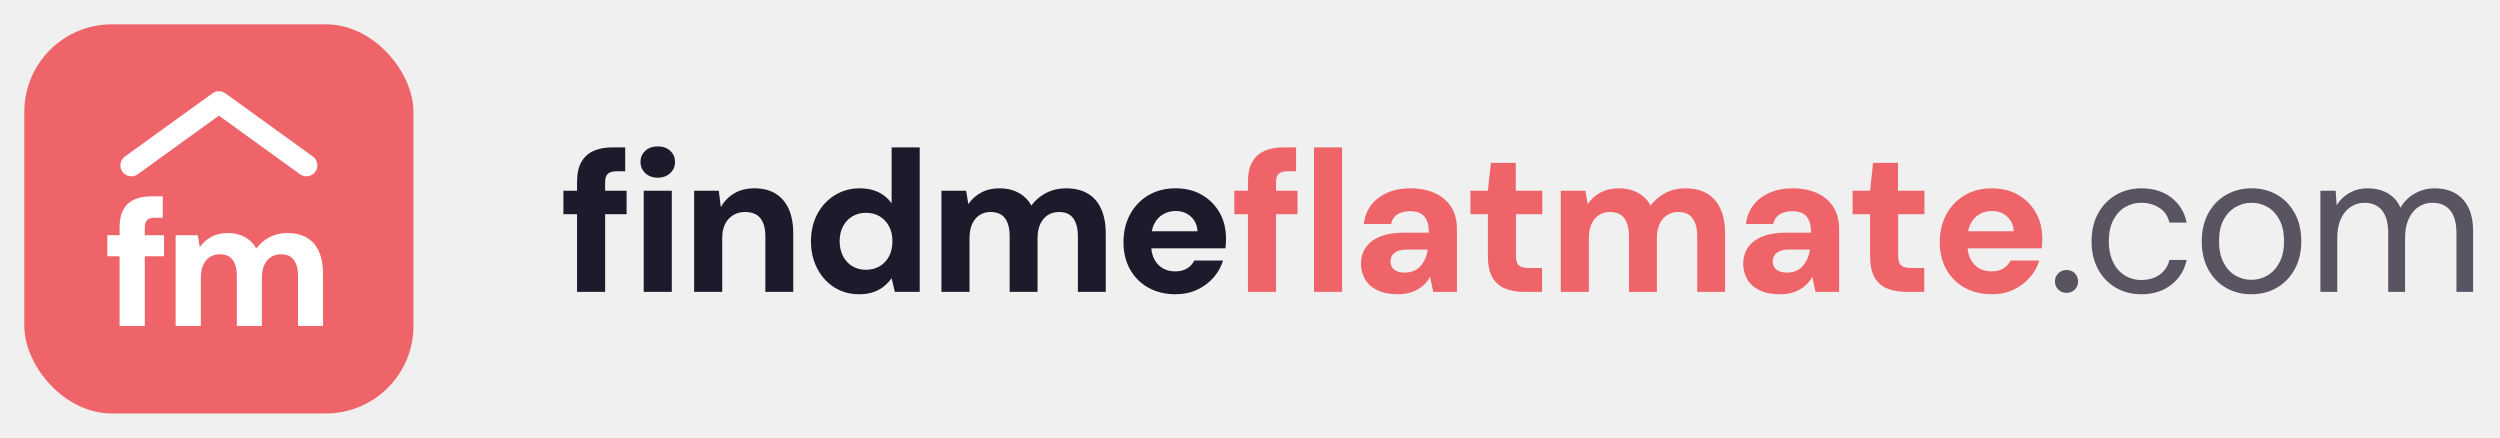
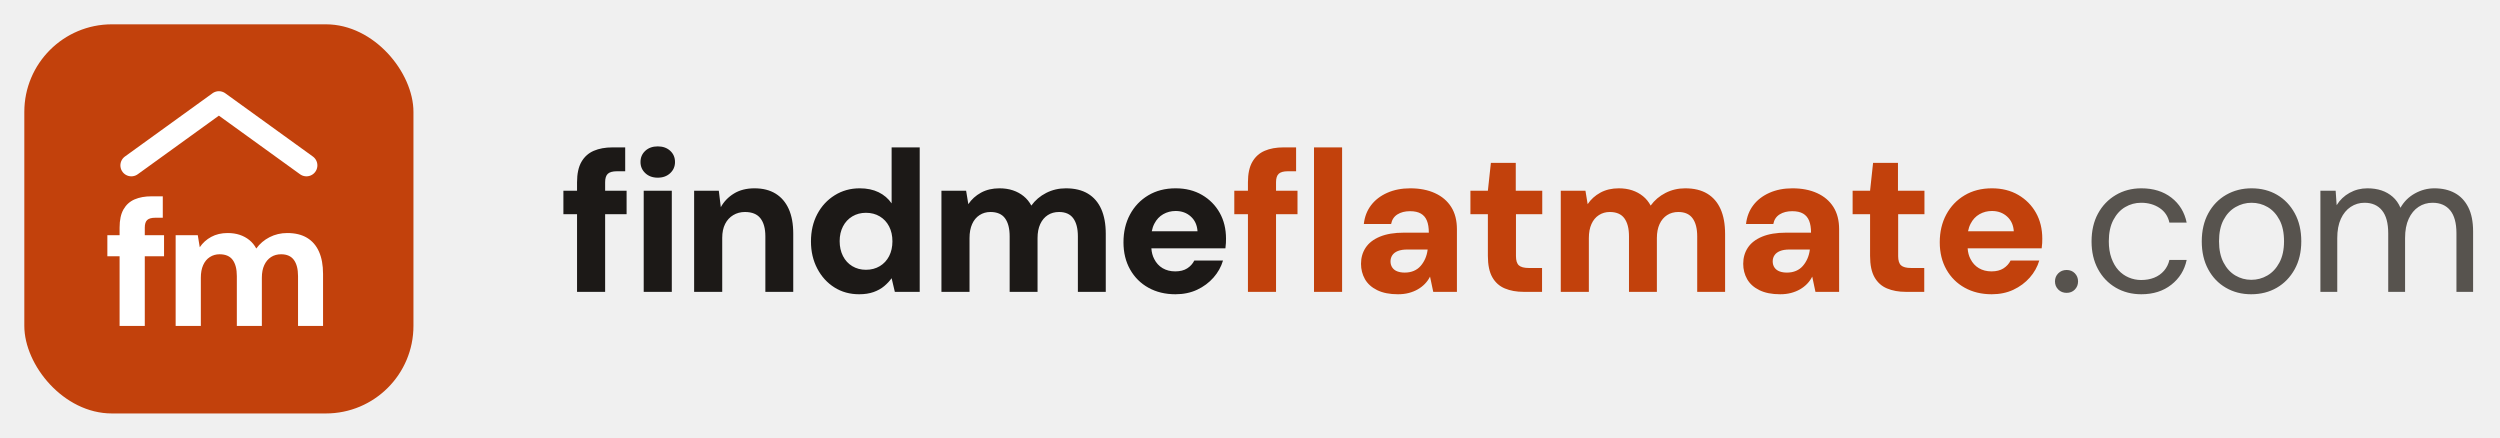
<svg xmlns="http://www.w3.org/2000/svg" viewBox="48 24 2467 432">
-   <path fill-rule="nonzero" fill="#EE6468" d="M 158.398 48 L 369.598 48 C 417.316 48 455.996 95.719 455.996 134.398 L 455.996 345.598 C 455.996 393.316 417.312 431.996 369.598 431.996 L 158.398 431.996 C 110.68 431.996 72 384.277 72 345.598 L 72 134.398 C 72 86.68 110.684 48 158.398 48 Z M 158.398 48 " />
+   <path fill-rule="nonzero" fill="#C2410C" d="M 158.398 48 L 369.598 48 C 417.316 48 455.996 95.719 455.996 134.398 L 455.996 345.598 C 455.996 393.316 417.312 431.996 369.598 431.996 L 158.398 431.996 C 110.68 431.996 72 384.277 72 345.598 L 72 134.398 C 72 86.68 110.684 48 158.398 48 Z M 158.398 48 " />
  <path fill="none" stroke-width="21.6" stroke-linecap="round" stroke-linejoin="round" stroke="#FFFFFF" stroke-miterlimit="4" d="M 177.602 187.199 L 264 124.801 L 350.398 187.199 " />
  <path fill-rule="nonzero" fill="#FFFFFF" d="M 166.012 345.602 L 166.012 276.867 L 153.938 276.867 L 153.938 256.09 L 166.012 256.09 L 166.012 248.629 C 166.012 241.055 167.316 235.016 169.922 230.516 C 172.523 226.016 176.164 222.762 180.844 220.746 C 185.52 218.734 191.055 217.727 197.449 217.727 L 208.637 217.727 L 208.637 238.863 L 201.355 238.863 C 197.566 238.863 194.871 239.602 193.273 241.082 C 191.676 242.562 190.875 245.078 190.875 248.629 L 190.875 256.09 L 209.879 256.09 L 209.879 276.867 L 190.875 276.867 L 190.875 345.602 Z M 221.328 345.602 L 221.328 256.09 L 243.172 256.09 L 245.125 267.988 C 247.969 263.727 251.727 260.324 256.402 257.777 C 261.082 255.23 266.496 253.957 272.656 253.957 C 277.035 253.957 281 254.551 284.555 255.734 C 288.105 256.918 291.273 258.637 294.055 260.887 C 296.836 263.133 299.117 265.918 300.895 269.23 C 304.328 264.496 308.707 260.766 314.035 258.043 C 319.363 255.32 325.164 253.957 331.441 253.957 C 339.254 253.957 345.766 255.527 350.977 258.664 C 356.188 261.801 360.121 266.359 362.785 272.34 C 365.449 278.32 366.781 285.629 366.781 294.273 L 366.781 345.602 L 342.098 345.602 L 342.098 296.406 C 342.098 289.539 340.734 284.238 338.012 280.508 C 335.289 276.781 331.086 274.914 325.402 274.914 C 321.613 274.914 318.297 275.832 315.457 277.668 C 312.613 279.504 310.395 282.137 308.797 285.57 C 307.199 289.004 306.398 293.148 306.398 298.004 L 306.398 345.602 L 281.711 345.602 L 281.711 296.406 C 281.711 289.539 280.352 284.238 277.629 280.508 C 274.902 276.781 270.582 274.914 264.664 274.914 C 261.109 274.914 257.914 275.832 255.07 277.668 C 252.23 279.504 250.039 282.137 248.5 285.57 C 246.961 289.004 246.191 293.148 246.191 298.004 L 246.191 345.602 Z M 221.328 345.602 " />
-   <path fill-rule="nonzero" fill="#1E1A2B" d="M 617.426 312 L 617.426 235.375 L 603.961 235.375 L 603.961 212.207 L 617.426 212.207 L 617.426 203.891 C 617.426 195.445 618.875 188.711 621.781 183.695 C 624.684 178.68 628.742 175.051 633.957 172.805 C 639.172 170.562 645.344 169.441 652.469 169.441 L 664.945 169.441 L 664.945 193.004 L 656.824 193.004 C 652.602 193.004 649.598 193.828 647.816 195.477 C 646.035 197.129 645.145 199.934 645.145 203.891 L 645.145 212.207 L 666.328 212.207 L 666.328 235.375 L 645.145 235.375 L 645.145 312 Z M 683.215 312 L 683.215 212.207 L 710.934 212.207 L 710.934 312 Z M 697.074 199.34 C 692.059 199.34 687.965 197.852 684.797 194.883 C 681.629 191.914 680.047 188.25 680.047 183.895 C 680.047 179.406 681.629 175.711 684.797 172.805 C 687.965 169.902 692.059 168.449 697.074 168.449 C 702.09 168.449 706.184 169.902 709.352 172.805 C 712.52 175.711 714.102 179.406 714.102 183.895 C 714.102 188.25 712.52 191.914 709.352 194.883 C 706.184 197.852 702.09 199.34 697.074 199.34 Z M 732.965 312 L 732.965 212.207 L 757.32 212.207 L 759.301 228.445 C 762.336 222.898 766.66 218.41 772.27 214.98 C 777.879 211.547 784.645 209.832 792.562 209.832 C 800.746 209.832 807.68 211.582 813.355 215.078 C 819.031 218.578 823.352 223.625 826.324 230.227 C 829.293 236.824 830.777 244.945 830.777 254.578 L 830.777 312 L 803.258 312 L 803.258 257.152 C 803.258 249.496 801.641 243.59 798.406 239.434 C 795.172 235.273 790.055 233.195 783.059 233.195 C 778.836 233.195 775.008 234.219 771.574 236.266 C 768.145 238.312 765.473 241.215 763.559 244.977 C 761.645 248.738 760.688 253.324 760.688 258.738 L 760.688 312 Z M 895.777 314.375 C 886.668 314.375 878.551 312.133 871.422 307.645 C 864.293 303.156 858.652 296.953 854.492 289.031 C 850.336 281.113 848.258 272.203 848.258 262.301 C 848.258 252.137 850.336 243.129 854.492 235.273 C 858.652 227.422 864.395 221.219 871.719 216.664 C 879.047 212.109 887.262 209.832 896.371 209.832 C 903.496 209.832 909.703 211.117 914.98 213.691 C 920.262 216.266 924.551 219.93 927.852 224.684 L 927.852 169.441 L 955.57 169.441 L 955.57 312 L 931.02 312 L 927.852 298.535 C 925.871 301.309 923.43 303.914 920.527 306.355 C 917.621 308.801 914.125 310.746 910.031 312.199 C 905.941 313.648 901.188 314.375 895.777 314.375 Z M 902.508 290.219 C 907.656 290.219 912.211 289.031 916.172 286.656 C 920.129 284.281 923.199 280.98 925.379 276.758 C 927.555 272.531 928.645 267.648 928.645 262.105 C 928.645 256.559 927.555 251.676 925.379 247.453 C 923.199 243.227 920.129 239.93 916.172 237.551 C 912.211 235.176 907.656 233.988 902.508 233.988 C 897.492 233.988 893.004 235.176 889.043 237.551 C 885.086 239.93 882.016 243.227 879.836 247.453 C 877.66 251.676 876.57 256.492 876.57 261.906 C 876.57 267.449 877.66 272.367 879.836 276.656 C 882.016 280.945 885.086 284.281 889.043 286.656 C 893.004 289.031 897.492 290.219 902.508 290.219 Z M 977.012 312 L 977.012 212.207 L 1001.363 212.207 L 1003.543 225.473 C 1006.711 220.723 1010.902 216.926 1016.113 214.09 C 1021.328 211.25 1027.367 209.832 1034.23 209.832 C 1039.117 209.832 1043.539 210.492 1047.496 211.812 C 1051.457 213.133 1054.988 215.047 1058.09 217.555 C 1061.191 220.062 1063.734 223.164 1065.715 226.859 C 1069.543 221.578 1074.426 217.422 1080.367 214.387 C 1086.305 211.352 1092.773 209.832 1099.77 209.832 C 1108.48 209.832 1115.742 211.582 1121.551 215.078 C 1127.359 218.578 1131.746 223.66 1134.719 230.324 C 1137.688 236.992 1139.172 245.141 1139.172 254.777 L 1139.172 312 L 1111.648 312 L 1111.648 257.152 C 1111.648 249.496 1110.133 243.59 1107.098 239.434 C 1104.059 235.273 1099.375 233.195 1093.039 233.195 C 1088.812 233.195 1085.117 234.219 1081.949 236.266 C 1078.781 238.312 1076.309 241.246 1074.523 245.074 C 1072.742 248.902 1071.852 253.523 1071.852 258.938 L 1071.852 312 L 1044.328 312 L 1044.328 257.152 C 1044.328 249.496 1042.812 243.59 1039.777 239.434 C 1036.738 235.273 1031.922 233.195 1025.32 233.195 C 1021.363 233.195 1017.797 234.219 1014.629 236.266 C 1011.461 238.312 1009.02 241.246 1007.305 245.074 C 1005.59 248.902 1004.73 253.523 1004.73 258.938 L 1004.73 312 Z M 1207.934 314.375 C 1197.898 314.375 1189.023 312.23 1181.301 307.941 C 1173.578 303.652 1167.539 297.645 1163.184 289.922 C 1158.828 282.199 1156.648 273.258 1156.648 263.094 C 1156.648 252.797 1158.797 243.656 1163.086 235.672 C 1167.375 227.684 1173.383 221.383 1181.102 216.762 C 1188.824 212.141 1197.836 209.832 1208.129 209.832 C 1218.031 209.832 1226.711 212.012 1234.168 216.367 C 1241.625 220.723 1247.434 226.598 1251.59 233.988 C 1255.75 241.379 1257.828 249.895 1257.828 259.531 C 1257.828 260.852 1257.797 262.301 1257.73 263.887 C 1257.664 265.469 1257.496 267.188 1257.234 269.035 L 1184.172 269.035 C 1184.438 272.992 1185.359 276.492 1186.945 279.527 C 1188.926 283.488 1191.695 286.523 1195.262 288.637 C 1198.824 290.746 1202.98 291.805 1207.734 291.805 C 1212.484 291.805 1216.414 290.812 1219.516 288.836 C 1222.617 286.855 1224.961 284.281 1226.543 281.113 L 1254.859 281.113 C 1253.012 287.316 1249.875 292.926 1245.453 297.941 C 1241.031 302.957 1235.652 306.949 1229.316 309.922 C 1222.98 312.891 1215.852 314.375 1207.934 314.375 Z M 1184.566 252.203 L 1229.711 252.203 C 1229.316 246.133 1227.105 241.281 1223.078 237.652 C 1219.055 234.02 1214.07 232.207 1208.129 232.207 C 1203.641 232.207 1199.551 233.262 1195.855 235.375 C 1192.156 237.484 1189.254 240.59 1187.141 244.68 C 1185.953 246.926 1185.098 249.434 1184.566 252.203 Z M 1184.566 252.203 " />
-   <path fill-rule="nonzero" fill="#EE6468" d="M 1279.465 312 L 1279.465 235.375 L 1266 235.375 L 1266 212.207 L 1279.465 212.207 L 1279.465 203.891 C 1279.465 195.445 1280.914 188.711 1283.82 183.695 C 1286.723 178.68 1290.781 175.051 1295.996 172.805 C 1301.211 170.562 1307.383 169.441 1314.512 169.441 L 1326.984 169.441 L 1326.984 193.004 L 1318.867 193.004 C 1314.641 193.004 1311.641 193.828 1309.855 195.477 C 1308.074 197.129 1307.184 199.934 1307.184 203.891 L 1307.184 212.207 L 1328.371 212.207 L 1328.371 235.375 L 1307.184 235.375 L 1307.184 312 Z M 1344.66 312 L 1344.66 169.441 L 1372.379 169.441 L 1372.379 312 Z M 1427.477 314.375 C 1419.293 314.375 1412.465 313.023 1406.984 310.316 C 1401.508 307.609 1397.48 303.98 1394.906 299.426 C 1392.332 294.871 1391.047 289.824 1391.047 284.281 C 1391.047 278.34 1392.562 273.059 1395.602 268.441 C 1398.637 263.82 1403.32 260.191 1409.656 257.551 C 1415.992 254.91 1423.914 253.59 1433.418 253.59 L 1457.969 253.59 C 1457.969 248.84 1457.344 244.91 1456.09 241.809 C 1454.836 238.707 1452.855 236.363 1450.148 234.781 C 1447.441 233.195 1443.848 232.402 1439.359 232.402 C 1434.473 232.402 1430.348 233.461 1426.984 235.57 C 1423.617 237.684 1421.539 240.852 1420.746 245.074 L 1393.816 245.074 C 1394.609 237.949 1396.984 231.777 1400.945 226.562 C 1404.906 221.348 1410.219 217.258 1416.887 214.285 C 1423.551 211.316 1431.109 209.832 1439.555 209.832 C 1448.93 209.832 1457.078 211.414 1464.008 214.586 C 1470.938 217.754 1476.285 222.305 1480.047 228.246 C 1483.809 234.188 1485.691 241.512 1485.691 250.223 L 1485.691 312 L 1462.324 312 L 1459.156 296.953 C 1457.84 299.594 1456.156 301.969 1454.109 304.078 C 1452.062 306.191 1449.719 308.008 1447.078 309.523 C 1444.441 311.043 1441.504 312.23 1438.27 313.09 C 1435.035 313.945 1431.438 314.375 1427.477 314.375 Z M 1434.211 292.992 C 1437.512 292.992 1440.48 292.43 1443.121 291.309 C 1445.762 290.188 1448.004 288.57 1449.852 286.457 C 1451.699 284.348 1453.219 281.938 1454.406 279.23 C 1455.594 276.523 1456.387 273.59 1456.781 270.422 L 1456.781 270.223 L 1436.785 270.223 C 1432.957 270.223 1429.82 270.719 1427.379 271.707 C 1424.938 272.695 1423.121 274.082 1421.934 275.863 C 1420.746 277.648 1420.152 279.66 1420.152 281.902 C 1420.152 284.281 1420.746 286.324 1421.934 288.043 C 1423.121 289.758 1424.773 291.012 1426.883 291.805 C 1428.996 292.598 1431.438 292.992 1434.211 292.992 Z M 1551.48 312 C 1544.484 312 1538.312 310.879 1532.969 308.633 C 1527.621 306.391 1523.496 302.695 1520.594 297.547 C 1517.688 292.398 1516.234 285.402 1516.234 276.559 L 1516.234 235.375 L 1499.012 235.375 L 1499.012 212.207 L 1516.234 212.207 L 1519.207 184.688 L 1543.758 184.688 L 1543.758 212.207 L 1569.895 212.207 L 1569.895 235.375 L 1543.957 235.375 L 1543.957 276.758 C 1543.957 281.113 1544.914 284.148 1546.828 285.863 C 1548.742 287.578 1552.008 288.438 1556.629 288.438 L 1569.695 288.438 L 1569.695 312 Z M 1588.164 312 L 1588.164 212.207 L 1612.52 212.207 L 1614.695 225.473 C 1617.863 220.723 1622.055 216.926 1627.27 214.09 C 1632.484 211.25 1638.523 209.832 1645.387 209.832 C 1650.27 209.832 1654.691 210.492 1658.652 211.812 C 1662.613 213.133 1666.145 215.047 1669.246 217.555 C 1672.348 220.062 1674.887 223.164 1676.867 226.859 C 1680.695 221.578 1685.578 217.422 1691.52 214.387 C 1697.461 211.352 1703.93 209.832 1710.926 209.832 C 1719.637 209.832 1726.895 211.582 1732.703 215.078 C 1738.512 218.578 1742.902 223.66 1745.871 230.324 C 1748.84 236.992 1750.324 245.141 1750.324 254.777 L 1750.324 312 L 1722.805 312 L 1722.805 257.152 C 1722.805 249.496 1721.285 243.59 1718.25 239.434 C 1715.215 235.273 1710.527 233.195 1704.191 233.195 C 1699.969 233.195 1696.273 234.219 1693.105 236.266 C 1689.938 238.312 1687.461 241.246 1685.68 245.074 C 1683.898 248.902 1683.008 253.523 1683.008 258.938 L 1683.008 312 L 1655.484 312 L 1655.484 257.152 C 1655.484 249.496 1653.965 243.59 1650.93 239.434 C 1647.895 235.273 1643.074 233.195 1636.477 233.195 C 1632.516 233.195 1628.953 234.219 1625.785 236.266 C 1622.617 238.312 1620.176 241.246 1618.457 245.074 C 1616.742 248.902 1615.883 253.523 1615.883 258.938 L 1615.883 312 Z M 1804.633 314.375 C 1796.449 314.375 1789.617 313.023 1784.141 310.316 C 1778.66 307.609 1774.637 303.98 1772.062 299.426 C 1769.488 294.871 1768.199 289.824 1768.199 284.281 C 1768.199 278.34 1769.719 273.059 1772.754 268.441 C 1775.789 263.82 1780.477 260.191 1786.812 257.551 C 1793.148 254.91 1801.066 253.59 1810.57 253.59 L 1835.125 253.59 C 1835.125 248.84 1834.496 244.91 1833.242 241.809 C 1831.988 238.707 1830.008 236.363 1827.305 234.781 C 1824.598 233.195 1821 232.402 1816.512 232.402 C 1811.629 232.402 1807.504 233.461 1804.137 235.57 C 1800.77 237.684 1798.691 240.852 1797.898 245.074 L 1770.973 245.074 C 1771.766 237.949 1774.141 231.777 1778.102 226.562 C 1782.059 221.348 1787.371 217.258 1794.039 214.285 C 1800.703 211.316 1808.262 209.832 1816.711 209.832 C 1826.082 209.832 1834.234 211.414 1841.164 214.586 C 1848.094 217.754 1853.438 222.305 1857.199 228.246 C 1860.965 234.188 1862.844 241.512 1862.844 250.223 L 1862.844 312 L 1839.48 312 L 1836.312 296.953 C 1834.992 299.594 1833.309 301.969 1831.262 304.078 C 1829.219 306.191 1826.875 308.008 1824.234 309.523 C 1821.594 311.043 1818.656 312.23 1815.422 313.09 C 1812.188 313.945 1808.594 314.375 1804.633 314.375 Z M 1811.363 292.992 C 1814.664 292.992 1817.633 292.43 1820.273 291.309 C 1822.914 290.188 1825.156 288.57 1827.008 286.457 C 1828.855 284.348 1830.371 281.938 1831.559 279.23 C 1832.746 276.523 1833.539 273.59 1833.938 270.422 L 1833.938 270.223 L 1813.938 270.223 C 1810.109 270.223 1806.977 270.719 1804.531 271.707 C 1802.09 272.695 1800.277 274.082 1799.09 275.863 C 1797.898 277.648 1797.305 279.66 1797.305 281.902 C 1797.305 284.281 1797.898 286.324 1799.09 288.043 C 1800.277 289.758 1801.926 291.012 1804.039 291.805 C 1806.148 292.598 1808.594 292.992 1811.363 292.992 Z M 1928.633 312 C 1921.637 312 1915.469 310.879 1910.121 308.633 C 1904.773 306.391 1900.648 302.695 1897.746 297.547 C 1894.844 292.398 1893.391 285.402 1893.391 276.559 L 1893.391 235.375 L 1876.164 235.375 L 1876.164 212.207 L 1893.391 212.207 L 1896.359 184.688 L 1920.91 184.688 L 1920.91 212.207 L 1947.047 212.207 L 1947.047 235.375 L 1921.109 235.375 L 1921.109 276.758 C 1921.109 281.113 1922.066 284.148 1923.98 285.863 C 1925.895 287.578 1929.16 288.438 1933.781 288.438 L 1946.852 288.438 L 1946.852 312 Z M 2013.434 314.375 C 2003.398 314.375 1994.523 312.23 1986.801 307.941 C 1979.078 303.652 1973.039 297.645 1968.684 289.922 C 1964.328 282.199 1962.148 273.258 1962.148 263.094 C 1962.148 252.797 1964.297 243.656 1968.586 235.672 C 1972.875 227.684 1978.883 221.383 1986.602 216.762 C 1994.324 212.141 2003.336 209.832 2013.629 209.832 C 2023.531 209.832 2032.211 212.012 2039.668 216.367 C 2047.125 220.723 2052.934 226.598 2057.09 233.988 C 2061.25 241.379 2063.328 249.895 2063.328 259.531 C 2063.328 260.852 2063.297 262.301 2063.23 263.887 C 2063.164 265.469 2062.996 267.188 2062.734 269.035 L 1989.672 269.035 C 1989.938 272.992 1990.859 276.492 1992.445 279.527 C 1994.426 283.488 1997.195 286.523 2000.762 288.637 C 2004.324 290.746 2008.48 291.805 2013.234 291.805 C 2017.984 291.805 2021.914 290.812 2025.016 288.836 C 2028.117 286.855 2030.461 284.281 2032.043 281.113 L 2060.359 281.113 C 2058.512 287.316 2055.375 292.926 2050.953 297.941 C 2046.531 302.957 2041.152 306.949 2034.816 309.922 C 2028.48 312.891 2021.352 314.375 2013.434 314.375 Z M 1990.066 252.203 L 2035.211 252.203 C 2034.816 246.133 2032.605 241.281 2028.578 237.652 C 2024.555 234.02 2019.57 232.207 2013.629 232.207 C 2009.141 232.207 2005.051 233.262 2001.355 235.375 C 1997.656 237.484 1994.754 240.59 1992.641 244.68 C 1991.453 246.926 1990.598 249.434 1990.066 252.203 Z M 1990.066 252.203 " />
-   <path fill-rule="nonzero" fill="#5A5361" d="M 2087.34 312.988 C 2084.039 312.988 2081.301 311.902 2079.121 309.723 C 2076.945 307.547 2075.855 304.871 2075.855 301.703 C 2075.855 298.535 2076.945 295.863 2079.121 293.684 C 2081.301 291.508 2084.039 290.418 2087.34 290.418 C 2090.641 290.418 2093.348 291.508 2095.457 293.684 C 2097.57 295.863 2098.625 298.535 2098.625 301.703 C 2098.625 304.871 2097.57 307.547 2095.457 309.723 C 2093.348 311.902 2090.641 312.988 2087.34 312.988 Z M 2161.051 314.375 C 2151.68 314.375 2143.262 312.199 2135.805 307.844 C 2128.348 303.484 2122.508 297.383 2118.281 289.527 C 2114.059 281.672 2111.945 272.598 2111.945 262.301 C 2111.945 251.742 2114.059 242.566 2118.281 234.781 C 2122.508 226.992 2128.348 220.887 2135.805 216.465 C 2143.262 212.043 2151.68 209.832 2161.051 209.832 C 2172.93 209.832 2182.828 212.902 2190.75 219.039 C 2198.672 225.176 2203.688 233.395 2205.797 243.691 L 2188.77 243.691 C 2187.449 237.484 2184.215 232.668 2179.066 229.234 C 2173.922 225.805 2167.848 224.09 2160.852 224.09 C 2155.176 224.09 2149.93 225.508 2145.109 228.344 C 2140.293 231.184 2136.398 235.441 2133.43 241.117 C 2130.461 246.793 2128.973 253.789 2128.973 262.105 C 2128.973 268.309 2129.832 273.82 2131.547 278.637 C 2133.266 283.453 2135.574 287.449 2138.477 290.617 C 2141.383 293.785 2144.781 296.191 2148.676 297.844 C 2152.57 299.492 2156.629 300.316 2160.852 300.316 C 2165.605 300.316 2169.895 299.559 2173.723 298.039 C 2177.551 296.523 2180.785 294.246 2183.426 291.211 C 2186.062 288.176 2187.848 284.609 2188.77 280.52 L 2205.797 280.52 C 2203.688 290.551 2198.637 298.699 2190.652 304.973 C 2182.664 311.242 2172.797 314.375 2161.051 314.375 Z M 2269.41 314.375 C 2260.172 314.375 2251.855 312.23 2244.461 307.941 C 2237.07 303.652 2231.262 297.578 2227.039 289.727 C 2222.812 281.871 2220.703 272.73 2220.703 262.301 C 2220.703 251.609 2222.848 242.336 2227.137 234.484 C 2231.426 226.629 2237.301 220.559 2244.758 216.266 C 2252.219 211.977 2260.566 209.832 2269.805 209.832 C 2279.309 209.832 2287.727 211.977 2295.051 216.266 C 2302.379 220.559 2308.184 226.629 2312.477 234.484 C 2316.766 242.336 2318.91 251.543 2318.91 262.105 C 2318.91 272.664 2316.73 281.871 2312.375 289.727 C 2308.02 297.578 2302.145 303.652 2294.754 307.941 C 2287.363 312.23 2278.914 314.375 2269.41 314.375 Z M 2269.609 300.121 C 2275.285 300.121 2280.562 298.699 2285.449 295.863 C 2290.332 293.023 2294.293 288.77 2297.328 283.094 C 2300.363 277.414 2301.883 270.422 2301.883 262.105 C 2301.883 253.656 2300.398 246.629 2297.426 241.016 C 2294.457 235.406 2290.562 231.184 2285.746 228.344 C 2280.926 225.508 2275.613 224.09 2269.805 224.09 C 2264.262 224.09 2259.016 225.508 2254.066 228.344 C 2249.113 231.184 2245.156 235.406 2242.184 241.016 C 2239.215 246.629 2237.73 253.656 2237.73 262.105 C 2237.73 270.422 2239.215 277.414 2242.184 283.094 C 2245.156 288.77 2249.051 293.023 2253.867 295.863 C 2258.684 298.699 2263.934 300.121 2269.609 300.121 Z M 2337.773 312 L 2337.773 212.207 L 2352.82 212.207 L 2353.812 226.465 C 2356.98 221.316 2361.238 217.258 2366.582 214.285 C 2371.93 211.316 2377.77 209.832 2384.105 209.832 C 2389.254 209.832 2393.906 210.523 2398.066 211.91 C 2402.223 213.297 2405.918 215.41 2409.152 218.246 C 2412.387 221.086 2414.93 224.684 2416.777 229.039 C 2420.207 222.965 2424.961 218.246 2431.031 214.883 C 2437.105 211.516 2443.508 209.832 2450.238 209.832 C 2458.027 209.832 2464.758 211.383 2470.434 214.484 C 2476.109 217.586 2480.531 222.273 2483.699 228.543 C 2486.867 234.812 2488.453 242.766 2488.453 252.402 L 2488.453 312 L 2472.02 312 L 2472.02 254.184 C 2472.02 244.152 2469.973 236.629 2465.879 231.613 C 2461.789 226.598 2455.98 224.09 2448.457 224.09 C 2443.309 224.09 2438.688 225.441 2434.598 228.148 C 2430.504 230.852 2427.27 234.781 2424.895 239.93 C 2422.52 245.074 2421.328 251.41 2421.328 258.938 L 2421.328 312 L 2404.699 312 L 2404.699 254.184 C 2404.699 244.152 2402.652 236.629 2398.559 231.613 C 2394.469 226.598 2388.727 224.09 2381.336 224.09 C 2376.316 224.09 2371.766 225.441 2367.672 228.148 C 2363.578 230.852 2360.348 234.781 2357.969 239.93 C 2355.594 245.074 2354.406 251.41 2354.406 258.938 L 2354.406 312 Z M 2337.773 312 " />
+   <path fill-rule="nonzero" fill="#1C1917" d="M 617.426 312 L 617.426 235.375 L 603.961 235.375 L 603.961 212.207 L 617.426 212.207 L 617.426 203.891 C 617.426 195.445 618.875 188.711 621.781 183.695 C 624.684 178.68 628.742 175.051 633.957 172.805 C 639.172 170.562 645.344 169.441 652.469 169.441 L 664.945 169.441 L 664.945 193.004 L 656.824 193.004 C 652.602 193.004 649.598 193.828 647.816 195.477 C 646.035 197.129 645.145 199.934 645.145 203.891 L 645.145 212.207 L 666.328 212.207 L 666.328 235.375 L 645.145 235.375 L 645.145 312 Z M 683.215 312 L 683.215 212.207 L 710.934 212.207 L 710.934 312 Z M 697.074 199.34 C 692.059 199.34 687.965 197.852 684.797 194.883 C 681.629 191.914 680.047 188.25 680.047 183.895 C 680.047 179.406 681.629 175.711 684.797 172.805 C 687.965 169.902 692.059 168.449 697.074 168.449 C 702.09 168.449 706.184 169.902 709.352 172.805 C 712.52 175.711 714.102 179.406 714.102 183.895 C 714.102 188.25 712.52 191.914 709.352 194.883 C 706.184 197.852 702.09 199.34 697.074 199.34 Z M 732.965 312 L 732.965 212.207 L 757.32 212.207 L 759.301 228.445 C 762.336 222.898 766.66 218.41 772.27 214.98 C 777.879 211.547 784.645 209.832 792.562 209.832 C 800.746 209.832 807.68 211.582 813.355 215.078 C 819.031 218.578 823.352 223.625 826.324 230.227 C 829.293 236.824 830.777 244.945 830.777 254.578 L 830.777 312 L 803.258 312 L 803.258 257.152 C 803.258 249.496 801.641 243.59 798.406 239.434 C 795.172 235.273 790.055 233.195 783.059 233.195 C 778.836 233.195 775.008 234.219 771.574 236.266 C 768.145 238.312 765.473 241.215 763.559 244.977 C 761.645 248.738 760.688 253.324 760.688 258.738 L 760.688 312 Z M 895.777 314.375 C 886.668 314.375 878.551 312.133 871.422 307.645 C 864.293 303.156 858.652 296.953 854.492 289.031 C 850.336 281.113 848.258 272.203 848.258 262.301 C 848.258 252.137 850.336 243.129 854.492 235.273 C 858.652 227.422 864.395 221.219 871.719 216.664 C 879.047 212.109 887.262 209.832 896.371 209.832 C 903.496 209.832 909.703 211.117 914.98 213.691 C 920.262 216.266 924.551 219.93 927.852 224.684 L 927.852 169.441 L 955.57 169.441 L 955.57 312 L 931.02 312 L 927.852 298.535 C 925.871 301.309 923.43 303.914 920.527 306.355 C 917.621 308.801 914.125 310.746 910.031 312.199 C 905.941 313.648 901.188 314.375 895.777 314.375 Z M 902.508 290.219 C 907.656 290.219 912.211 289.031 916.172 286.656 C 920.129 284.281 923.199 280.98 925.379 276.758 C 927.555 272.531 928.645 267.648 928.645 262.105 C 928.645 256.559 927.555 251.676 925.379 247.453 C 923.199 243.227 920.129 239.93 916.172 237.551 C 912.211 235.176 907.656 233.988 902.508 233.988 C 897.492 233.988 893.004 235.176 889.043 237.551 C 885.086 239.93 882.016 243.227 879.836 247.453 C 877.66 251.676 876.57 256.492 876.57 261.906 C 876.57 267.449 877.66 272.367 879.836 276.656 C 882.016 280.945 885.086 284.281 889.043 286.656 C 893.004 289.031 897.492 290.219 902.508 290.219 Z M 977.012 312 L 977.012 212.207 L 1001.363 212.207 L 1003.543 225.473 C 1006.711 220.723 1010.902 216.926 1016.113 214.09 C 1021.328 211.25 1027.367 209.832 1034.23 209.832 C 1039.117 209.832 1043.539 210.492 1047.496 211.812 C 1051.457 213.133 1054.988 215.047 1058.09 217.555 C 1061.191 220.062 1063.734 223.164 1065.715 226.859 C 1069.543 221.578 1074.426 217.422 1080.367 214.387 C 1086.305 211.352 1092.773 209.832 1099.77 209.832 C 1108.48 209.832 1115.742 211.582 1121.551 215.078 C 1127.359 218.578 1131.746 223.66 1134.719 230.324 C 1137.688 236.992 1139.172 245.141 1139.172 254.777 L 1139.172 312 L 1111.648 312 L 1111.648 257.152 C 1111.648 249.496 1110.133 243.59 1107.098 239.434 C 1104.059 235.273 1099.375 233.195 1093.039 233.195 C 1088.812 233.195 1085.117 234.219 1081.949 236.266 C 1078.781 238.312 1076.309 241.246 1074.523 245.074 C 1072.742 248.902 1071.852 253.523 1071.852 258.938 L 1071.852 312 L 1044.328 312 L 1044.328 257.152 C 1044.328 249.496 1042.812 243.59 1039.777 239.434 C 1036.738 235.273 1031.922 233.195 1025.32 233.195 C 1021.363 233.195 1017.797 234.219 1014.629 236.266 C 1011.461 238.312 1009.02 241.246 1007.305 245.074 C 1005.59 248.902 1004.73 253.523 1004.73 258.938 L 1004.73 312 Z M 1207.934 314.375 C 1197.898 314.375 1189.023 312.23 1181.301 307.941 C 1173.578 303.652 1167.539 297.645 1163.184 289.922 C 1158.828 282.199 1156.648 273.258 1156.648 263.094 C 1156.648 252.797 1158.797 243.656 1163.086 235.672 C 1167.375 227.684 1173.383 221.383 1181.102 216.762 C 1188.824 212.141 1197.836 209.832 1208.129 209.832 C 1218.031 209.832 1226.711 212.012 1234.168 216.367 C 1241.625 220.723 1247.434 226.598 1251.59 233.988 C 1255.75 241.379 1257.828 249.895 1257.828 259.531 C 1257.828 260.852 1257.797 262.301 1257.73 263.887 C 1257.664 265.469 1257.496 267.188 1257.234 269.035 L 1184.172 269.035 C 1184.438 272.992 1185.359 276.492 1186.945 279.527 C 1188.926 283.488 1191.695 286.523 1195.262 288.637 C 1198.824 290.746 1202.98 291.805 1207.734 291.805 C 1212.484 291.805 1216.414 290.812 1219.516 288.836 C 1222.617 286.855 1224.961 284.281 1226.543 281.113 L 1254.859 281.113 C 1253.012 287.316 1249.875 292.926 1245.453 297.941 C 1241.031 302.957 1235.652 306.949 1229.316 309.922 C 1222.98 312.891 1215.852 314.375 1207.934 314.375 Z M 1184.566 252.203 L 1229.711 252.203 C 1229.316 246.133 1227.105 241.281 1223.078 237.652 C 1219.055 234.02 1214.07 232.207 1208.129 232.207 C 1203.641 232.207 1199.551 233.262 1195.855 235.375 C 1192.156 237.484 1189.254 240.59 1187.141 244.68 C 1185.953 246.926 1185.098 249.434 1184.566 252.203 Z M 1184.566 252.203 " />
+   <path fill-rule="nonzero" fill="#C2410C" d="M 1279.465 312 L 1279.465 235.375 L 1266 235.375 L 1266 212.207 L 1279.465 212.207 L 1279.465 203.891 C 1279.465 195.445 1280.914 188.711 1283.82 183.695 C 1286.723 178.68 1290.781 175.051 1295.996 172.805 C 1301.211 170.562 1307.383 169.441 1314.512 169.441 L 1326.984 169.441 L 1326.984 193.004 L 1318.867 193.004 C 1314.641 193.004 1311.641 193.828 1309.855 195.477 C 1308.074 197.129 1307.184 199.934 1307.184 203.891 L 1307.184 212.207 L 1328.371 212.207 L 1328.371 235.375 L 1307.184 235.375 L 1307.184 312 Z M 1344.66 312 L 1344.66 169.441 L 1372.379 169.441 L 1372.379 312 Z M 1427.477 314.375 C 1419.293 314.375 1412.465 313.023 1406.984 310.316 C 1401.508 307.609 1397.48 303.98 1394.906 299.426 C 1392.332 294.871 1391.047 289.824 1391.047 284.281 C 1391.047 278.34 1392.562 273.059 1395.602 268.441 C 1398.637 263.82 1403.32 260.191 1409.656 257.551 C 1415.992 254.91 1423.914 253.59 1433.418 253.59 L 1457.969 253.59 C 1457.969 248.84 1457.344 244.91 1456.09 241.809 C 1454.836 238.707 1452.855 236.363 1450.148 234.781 C 1447.441 233.195 1443.848 232.402 1439.359 232.402 C 1434.473 232.402 1430.348 233.461 1426.984 235.57 C 1423.617 237.684 1421.539 240.852 1420.746 245.074 L 1393.816 245.074 C 1394.609 237.949 1396.984 231.777 1400.945 226.562 C 1404.906 221.348 1410.219 217.258 1416.887 214.285 C 1423.551 211.316 1431.109 209.832 1439.555 209.832 C 1448.93 209.832 1457.078 211.414 1464.008 214.586 C 1470.938 217.754 1476.285 222.305 1480.047 228.246 C 1483.809 234.188 1485.691 241.512 1485.691 250.223 L 1485.691 312 L 1462.324 312 L 1459.156 296.953 C 1457.84 299.594 1456.156 301.969 1454.109 304.078 C 1452.062 306.191 1449.719 308.008 1447.078 309.523 C 1444.441 311.043 1441.504 312.23 1438.27 313.09 C 1435.035 313.945 1431.438 314.375 1427.477 314.375 Z M 1434.211 292.992 C 1437.512 292.992 1440.48 292.43 1443.121 291.309 C 1445.762 290.188 1448.004 288.57 1449.852 286.457 C 1451.699 284.348 1453.219 281.938 1454.406 279.23 C 1455.594 276.523 1456.387 273.59 1456.781 270.422 L 1456.781 270.223 L 1436.785 270.223 C 1432.957 270.223 1429.82 270.719 1427.379 271.707 C 1424.938 272.695 1423.121 274.082 1421.934 275.863 C 1420.746 277.648 1420.152 279.66 1420.152 281.902 C 1420.152 284.281 1420.746 286.324 1421.934 288.043 C 1423.121 289.758 1424.773 291.012 1426.883 291.805 C 1428.996 292.598 1431.438 292.992 1434.211 292.992 Z M 1551.48 312 C 1544.484 312 1538.312 310.879 1532.969 308.633 C 1527.621 306.391 1523.496 302.695 1520.594 297.547 C 1517.688 292.398 1516.234 285.402 1516.234 276.559 L 1516.234 235.375 L 1499.012 235.375 L 1499.012 212.207 L 1516.234 212.207 L 1519.207 184.688 L 1543.758 184.688 L 1543.758 212.207 L 1569.895 212.207 L 1569.895 235.375 L 1543.957 235.375 L 1543.957 276.758 C 1543.957 281.113 1544.914 284.148 1546.828 285.863 C 1548.742 287.578 1552.008 288.438 1556.629 288.438 L 1569.695 288.438 L 1569.695 312 Z M 1588.164 312 L 1588.164 212.207 L 1612.52 212.207 L 1614.695 225.473 C 1617.863 220.723 1622.055 216.926 1627.27 214.09 C 1632.484 211.25 1638.523 209.832 1645.387 209.832 C 1650.27 209.832 1654.691 210.492 1658.652 211.812 C 1662.613 213.133 1666.145 215.047 1669.246 217.555 C 1672.348 220.062 1674.887 223.164 1676.867 226.859 C 1680.695 221.578 1685.578 217.422 1691.52 214.387 C 1697.461 211.352 1703.93 209.832 1710.926 209.832 C 1719.637 209.832 1726.895 211.582 1732.703 215.078 C 1738.512 218.578 1742.902 223.66 1745.871 230.324 C 1748.84 236.992 1750.324 245.141 1750.324 254.777 L 1750.324 312 L 1722.805 312 L 1722.805 257.152 C 1722.805 249.496 1721.285 243.59 1718.25 239.434 C 1715.215 235.273 1710.527 233.195 1704.191 233.195 C 1699.969 233.195 1696.273 234.219 1693.105 236.266 C 1689.938 238.312 1687.461 241.246 1685.68 245.074 C 1683.898 248.902 1683.008 253.523 1683.008 258.938 L 1683.008 312 L 1655.484 312 L 1655.484 257.152 C 1655.484 249.496 1653.965 243.59 1650.93 239.434 C 1647.895 235.273 1643.074 233.195 1636.477 233.195 C 1632.516 233.195 1628.953 234.219 1625.785 236.266 C 1622.617 238.312 1620.176 241.246 1618.457 245.074 C 1616.742 248.902 1615.883 253.523 1615.883 258.938 L 1615.883 312 Z M 1804.633 314.375 C 1796.449 314.375 1789.617 313.023 1784.141 310.316 C 1778.66 307.609 1774.637 303.98 1772.062 299.426 C 1769.488 294.871 1768.199 289.824 1768.199 284.281 C 1768.199 278.34 1769.719 273.059 1772.754 268.441 C 1775.789 263.82 1780.477 260.191 1786.812 257.551 C 1793.148 254.91 1801.066 253.59 1810.57 253.59 L 1835.125 253.59 C 1835.125 248.84 1834.496 244.91 1833.242 241.809 C 1831.988 238.707 1830.008 236.363 1827.305 234.781 C 1824.598 233.195 1821 232.402 1816.512 232.402 C 1811.629 232.402 1807.504 233.461 1804.137 235.57 C 1800.77 237.684 1798.691 240.852 1797.898 245.074 L 1770.973 245.074 C 1771.766 237.949 1774.141 231.777 1778.102 226.562 C 1782.059 221.348 1787.371 217.258 1794.039 214.285 C 1800.703 211.316 1808.262 209.832 1816.711 209.832 C 1826.082 209.832 1834.234 211.414 1841.164 214.586 C 1848.094 217.754 1853.438 222.305 1857.199 228.246 C 1860.965 234.188 1862.844 241.512 1862.844 250.223 L 1862.844 312 L 1839.48 312 L 1836.312 296.953 C 1834.992 299.594 1833.309 301.969 1831.262 304.078 C 1829.219 306.191 1826.875 308.008 1824.234 309.523 C 1821.594 311.043 1818.656 312.23 1815.422 313.09 C 1812.188 313.945 1808.594 314.375 1804.633 314.375 Z M 1811.363 292.992 C 1814.664 292.992 1817.633 292.43 1820.273 291.309 C 1822.914 290.188 1825.156 288.57 1827.008 286.457 C 1828.855 284.348 1830.371 281.938 1831.559 279.23 C 1832.746 276.523 1833.539 273.59 1833.938 270.422 L 1833.938 270.223 L 1813.938 270.223 C 1810.109 270.223 1806.977 270.719 1804.531 271.707 C 1802.09 272.695 1800.277 274.082 1799.09 275.863 C 1797.898 277.648 1797.305 279.66 1797.305 281.902 C 1797.305 284.281 1797.898 286.324 1799.09 288.043 C 1800.277 289.758 1801.926 291.012 1804.039 291.805 C 1806.148 292.598 1808.594 292.992 1811.363 292.992 Z M 1928.633 312 C 1921.637 312 1915.469 310.879 1910.121 308.633 C 1904.773 306.391 1900.648 302.695 1897.746 297.547 C 1894.844 292.398 1893.391 285.402 1893.391 276.559 L 1893.391 235.375 L 1876.164 235.375 L 1876.164 212.207 L 1893.391 212.207 L 1896.359 184.688 L 1920.91 184.688 L 1920.91 212.207 L 1947.047 212.207 L 1947.047 235.375 L 1921.109 235.375 L 1921.109 276.758 C 1921.109 281.113 1922.066 284.148 1923.98 285.863 C 1925.895 287.578 1929.16 288.438 1933.781 288.438 L 1946.852 288.438 L 1946.852 312 Z M 2013.434 314.375 C 2003.398 314.375 1994.523 312.23 1986.801 307.941 C 1979.078 303.652 1973.039 297.645 1968.684 289.922 C 1964.328 282.199 1962.148 273.258 1962.148 263.094 C 1962.148 252.797 1964.297 243.656 1968.586 235.672 C 1972.875 227.684 1978.883 221.383 1986.602 216.762 C 1994.324 212.141 2003.336 209.832 2013.629 209.832 C 2023.531 209.832 2032.211 212.012 2039.668 216.367 C 2047.125 220.723 2052.934 226.598 2057.09 233.988 C 2061.25 241.379 2063.328 249.895 2063.328 259.531 C 2063.328 260.852 2063.297 262.301 2063.23 263.887 C 2063.164 265.469 2062.996 267.188 2062.734 269.035 L 1989.672 269.035 C 1989.938 272.992 1990.859 276.492 1992.445 279.527 C 1994.426 283.488 1997.195 286.523 2000.762 288.637 C 2004.324 290.746 2008.48 291.805 2013.234 291.805 C 2017.984 291.805 2021.914 290.812 2025.016 288.836 C 2028.117 286.855 2030.461 284.281 2032.043 281.113 L 2060.359 281.113 C 2058.512 287.316 2055.375 292.926 2050.953 297.941 C 2046.531 302.957 2041.152 306.949 2034.816 309.922 C 2028.48 312.891 2021.352 314.375 2013.434 314.375 Z M 1990.066 252.203 L 2035.211 252.203 C 2034.816 246.133 2032.605 241.281 2028.578 237.652 C 2024.555 234.02 2019.57 232.207 2013.629 232.207 C 2009.141 232.207 2005.051 233.262 2001.355 235.375 C 1997.656 237.484 1994.754 240.59 1992.641 244.68 C 1991.453 246.926 1990.598 249.434 1990.066 252.203 Z M 1990.066 252.203 " />
+   <path fill-rule="nonzero" fill="#57534E" d="M 2087.34 312.988 C 2084.039 312.988 2081.301 311.902 2079.121 309.723 C 2076.945 307.547 2075.855 304.871 2075.855 301.703 C 2075.855 298.535 2076.945 295.863 2079.121 293.684 C 2081.301 291.508 2084.039 290.418 2087.34 290.418 C 2090.641 290.418 2093.348 291.508 2095.457 293.684 C 2097.57 295.863 2098.625 298.535 2098.625 301.703 C 2098.625 304.871 2097.57 307.547 2095.457 309.723 C 2093.348 311.902 2090.641 312.988 2087.34 312.988 Z M 2161.051 314.375 C 2151.68 314.375 2143.262 312.199 2135.805 307.844 C 2128.348 303.484 2122.508 297.383 2118.281 289.527 C 2114.059 281.672 2111.945 272.598 2111.945 262.301 C 2111.945 251.742 2114.059 242.566 2118.281 234.781 C 2122.508 226.992 2128.348 220.887 2135.805 216.465 C 2143.262 212.043 2151.68 209.832 2161.051 209.832 C 2172.93 209.832 2182.828 212.902 2190.75 219.039 C 2198.672 225.176 2203.688 233.395 2205.797 243.691 L 2188.77 243.691 C 2187.449 237.484 2184.215 232.668 2179.066 229.234 C 2173.922 225.805 2167.848 224.09 2160.852 224.09 C 2155.176 224.09 2149.93 225.508 2145.109 228.344 C 2140.293 231.184 2136.398 235.441 2133.43 241.117 C 2130.461 246.793 2128.973 253.789 2128.973 262.105 C 2128.973 268.309 2129.832 273.82 2131.547 278.637 C 2133.266 283.453 2135.574 287.449 2138.477 290.617 C 2141.383 293.785 2144.781 296.191 2148.676 297.844 C 2152.57 299.492 2156.629 300.316 2160.852 300.316 C 2165.605 300.316 2169.895 299.559 2173.723 298.039 C 2177.551 296.523 2180.785 294.246 2183.426 291.211 C 2186.062 288.176 2187.848 284.609 2188.77 280.52 L 2205.797 280.52 C 2203.688 290.551 2198.637 298.699 2190.652 304.973 C 2182.664 311.242 2172.797 314.375 2161.051 314.375 Z M 2269.41 314.375 C 2260.172 314.375 2251.855 312.23 2244.461 307.941 C 2237.07 303.652 2231.262 297.578 2227.039 289.727 C 2222.812 281.871 2220.703 272.73 2220.703 262.301 C 2220.703 251.609 2222.848 242.336 2227.137 234.484 C 2231.426 226.629 2237.301 220.559 2244.758 216.266 C 2252.219 211.977 2260.566 209.832 2269.805 209.832 C 2279.309 209.832 2287.727 211.977 2295.051 216.266 C 2302.379 220.559 2308.184 226.629 2312.477 234.484 C 2316.766 242.336 2318.91 251.543 2318.91 262.105 C 2318.91 272.664 2316.73 281.871 2312.375 289.727 C 2308.02 297.578 2302.145 303.652 2294.754 307.941 C 2287.363 312.23 2278.914 314.375 2269.41 314.375 Z M 2269.609 300.121 C 2275.285 300.121 2280.562 298.699 2285.449 295.863 C 2290.332 293.023 2294.293 288.77 2297.328 283.094 C 2300.363 277.414 2301.883 270.422 2301.883 262.105 C 2301.883 253.656 2300.398 246.629 2297.426 241.016 C 2294.457 235.406 2290.562 231.184 2285.746 228.344 C 2280.926 225.508 2275.613 224.09 2269.805 224.09 C 2264.262 224.09 2259.016 225.508 2254.066 228.344 C 2249.113 231.184 2245.156 235.406 2242.184 241.016 C 2239.215 246.629 2237.73 253.656 2237.73 262.105 C 2237.73 270.422 2239.215 277.414 2242.184 283.094 C 2245.156 288.77 2249.051 293.023 2253.867 295.863 C 2258.684 298.699 2263.934 300.121 2269.609 300.121 Z M 2337.773 312 L 2337.773 212.207 L 2352.82 212.207 L 2353.812 226.465 C 2356.98 221.316 2361.238 217.258 2366.582 214.285 C 2371.93 211.316 2377.77 209.832 2384.105 209.832 C 2389.254 209.832 2393.906 210.523 2398.066 211.91 C 2402.223 213.297 2405.918 215.41 2409.152 218.246 C 2412.387 221.086 2414.93 224.684 2416.777 229.039 C 2420.207 222.965 2424.961 218.246 2431.031 214.883 C 2437.105 211.516 2443.508 209.832 2450.238 209.832 C 2458.027 209.832 2464.758 211.383 2470.434 214.484 C 2476.109 217.586 2480.531 222.273 2483.699 228.543 C 2486.867 234.812 2488.453 242.766 2488.453 252.402 L 2488.453 312 L 2472.02 312 L 2472.02 254.184 C 2472.02 244.152 2469.973 236.629 2465.879 231.613 C 2461.789 226.598 2455.98 224.09 2448.457 224.09 C 2443.309 224.09 2438.688 225.441 2434.598 228.148 C 2430.504 230.852 2427.27 234.781 2424.895 239.93 C 2422.52 245.074 2421.328 251.41 2421.328 258.938 L 2421.328 312 L 2404.699 312 L 2404.699 254.184 C 2404.699 244.152 2402.652 236.629 2398.559 231.613 C 2394.469 226.598 2388.727 224.09 2381.336 224.09 C 2376.316 224.09 2371.766 225.441 2367.672 228.148 C 2363.578 230.852 2360.348 234.781 2357.969 239.93 C 2355.594 245.074 2354.406 251.41 2354.406 258.938 L 2354.406 312 Z M 2337.773 312 " />
</svg>
